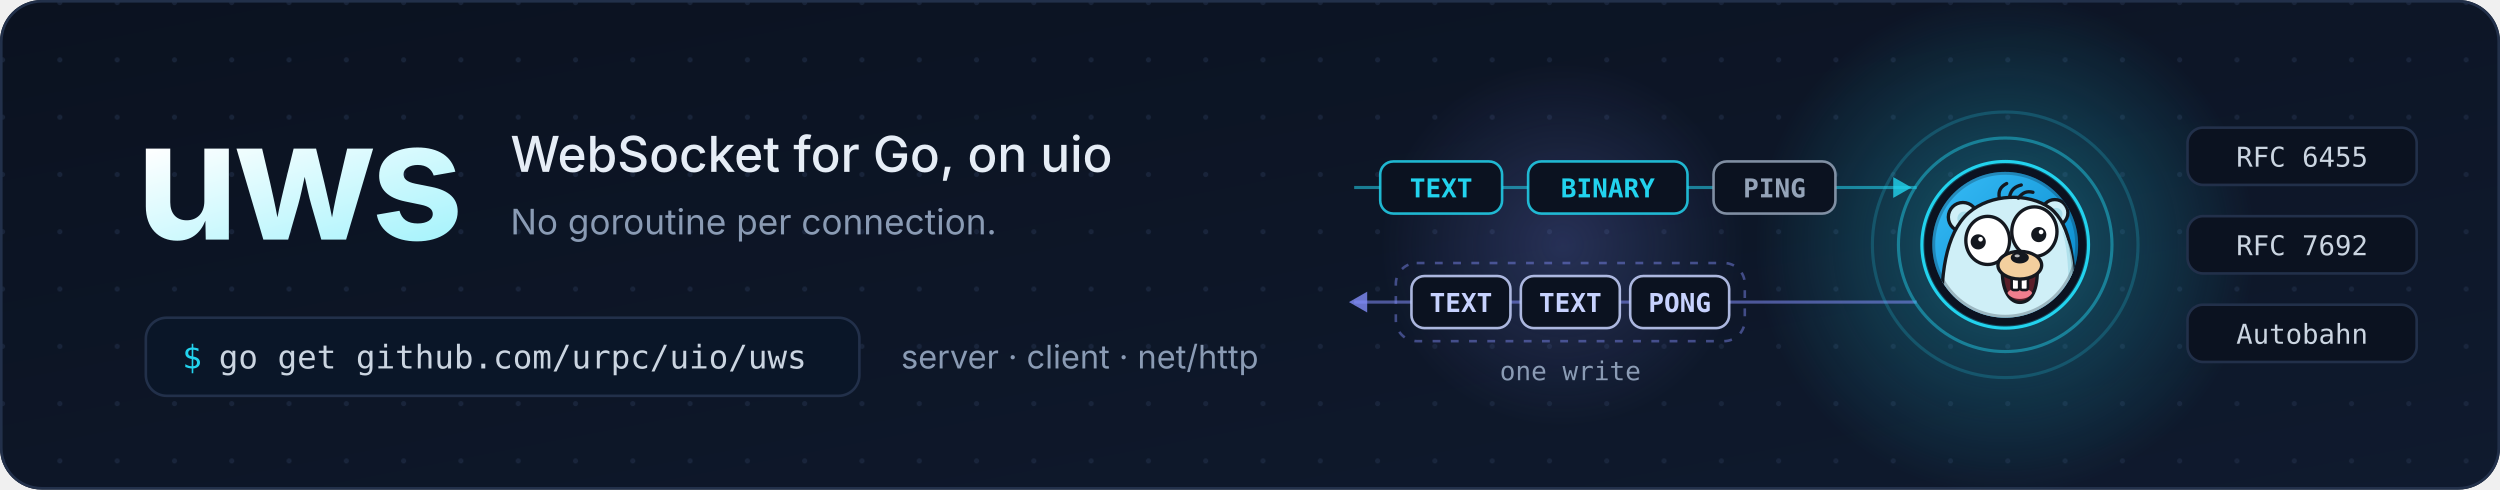
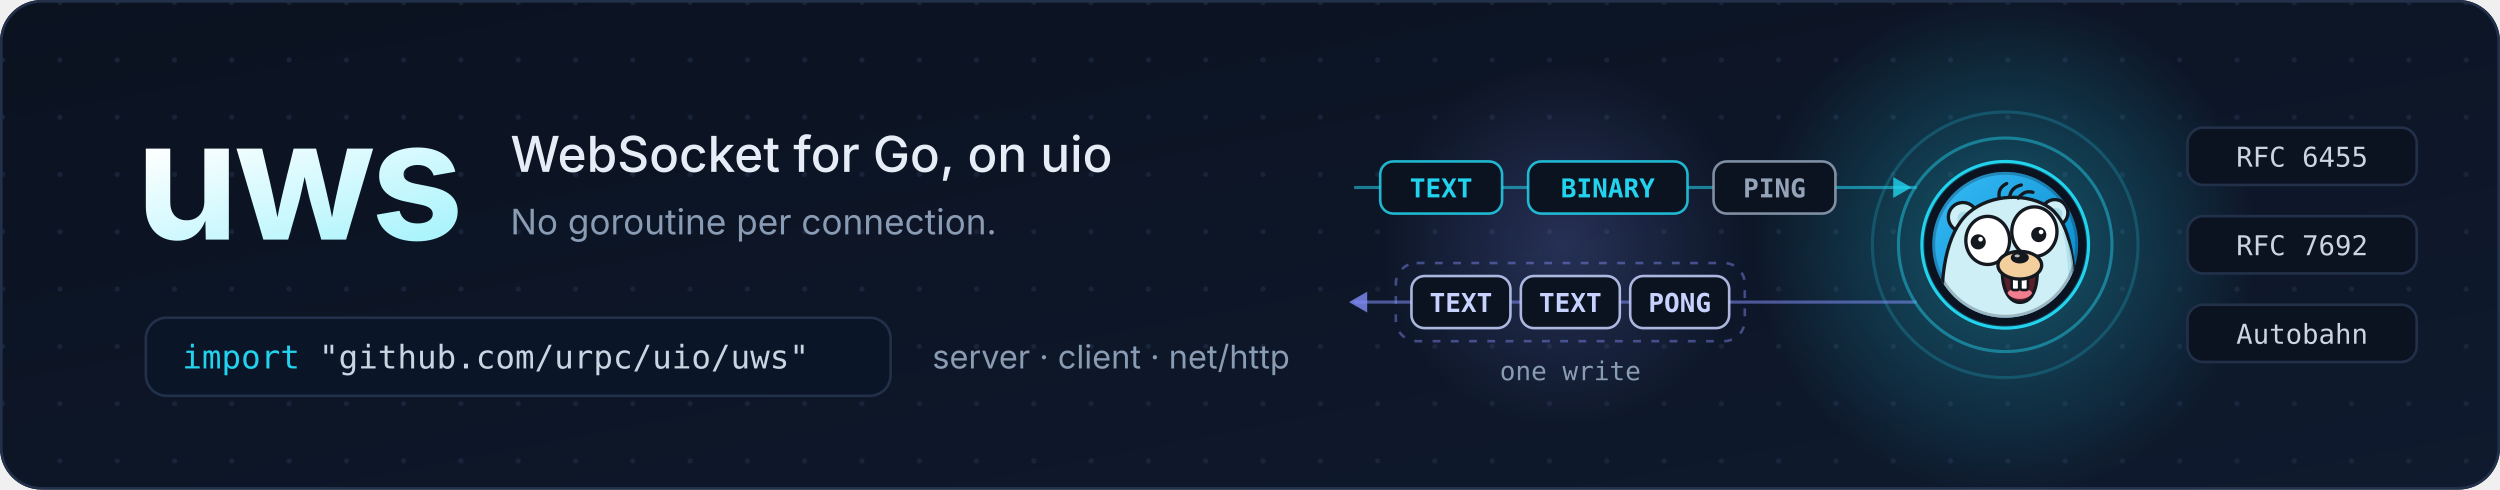
<svg xmlns="http://www.w3.org/2000/svg" width="960" height="188" viewBox="0 0 960 188">
  <defs>
    <linearGradient id="bg" x1="0" y1="0" x2="1" y2="1">
      <stop offset="0" stop-color="#0B1220" />
      <stop offset="1" stop-color="#0F1A2E" />
    </linearGradient>
    <radialGradient id="glow" cx="0.5" cy="0.5" r="0.5">
      <stop offset="0" stop-color="#22D3EE" stop-opacity="0.35" />
      <stop offset="1" stop-color="#22D3EE" stop-opacity="0" />
    </radialGradient>
    <radialGradient id="glow2" cx="0.5" cy="0.5" r="0.5">
      <stop offset="0" stop-color="#818CF8" stop-opacity="0.22" />
      <stop offset="1" stop-color="#818CF8" stop-opacity="0" />
    </radialGradient>
    <linearGradient id="beam" x1="0" y1="0" x2="1" y2="0">
      <stop offset="0" stop-color="#22D3EE" stop-opacity="0" />
      <stop offset="0.5" stop-color="#22D3EE" stop-opacity="0.9" />
      <stop offset="1" stop-color="#22D3EE" stop-opacity="0" />
    </linearGradient>
    <linearGradient id="word" x1="0" y1="0" x2="1" y2="1">
      <stop offset="0" stop-color="#FFFFFF" />
      <stop offset="1" stop-color="#A5F3FC" />
    </linearGradient>
    <pattern id="dots" width="22" height="22" patternUnits="userSpaceOnUse">
      <circle cx="1" cy="1" r="1" fill="#22304A" />
    </pattern>
  </defs>
  <rect width="960" height="188" rx="16" fill="url(#bg)" />
  <rect width="960" height="188" rx="16" fill="url(#dots)" opacity="0.55" />
  <rect x="0.5" y="0.5" width="959" height="187" rx="15.5" fill="none" stroke="#22304A" />
  <circle cx="770" cy="94.0" r="96" fill="url(#glow)" />
  <circle cx="600" cy="94.0" r="70" fill="url(#glow2)" />
  <line x1="520" y1="72.0" x2="736" y2="72.0" stroke="#22D3EE" stroke-width="1.2" opacity="0.55" />
  <path d="M734,72.0 l-7,-4 v8 z" fill="#22D3EE" opacity="0.8" />
  <rect x="530.0" y="62.0" width="46.8" height="20" rx="5" fill="#0B1220" stroke="#22D3EE" stroke-opacity="0.85" />
  <text x="553.4" y="75.8" font-family="'JetBrains Mono', ui-monospace, SFMono-Regular, Menlo, Consolas, monospace" font-size="10" fill="#22D3EE" text-anchor="middle" font-weight="600">TEXT</text>
  <rect x="586.8" y="62.0" width="61.2" height="20" rx="5" fill="#0B1220" stroke="#22D3EE" stroke-opacity="0.85" />
  <text x="617.4" y="75.8" font-family="'JetBrains Mono', ui-monospace, SFMono-Regular, Menlo, Consolas, monospace" font-size="10" fill="#22D3EE" text-anchor="middle" font-weight="600">BINARY</text>
  <rect x="658.0" y="62.0" width="46.8" height="20" rx="5" fill="#0B1220" stroke="#94A3B8" stroke-opacity="0.85" />
  <text x="681.4" y="75.8" font-family="'JetBrains Mono', ui-monospace, SFMono-Regular, Menlo, Consolas, monospace" font-size="10" fill="#94A3B8" text-anchor="middle" font-weight="600">PING</text>
  <line x1="736" y1="116.0" x2="520" y2="116.0" stroke="#818CF8" stroke-width="1.2" opacity="0.55" />
  <path d="M518,116.0 l7,-4 v8 z" fill="#818CF8" opacity="0.8" />
  <rect x="536" y="101.0" width="134" height="30" rx="8" fill="none" stroke="#818CF8" stroke-opacity="0.45" stroke-dasharray="3 4" />
  <rect x="542.0" y="106.0" width="38.0" height="20" rx="5" fill="#0B1220" stroke="#C7D2FE" stroke-opacity="0.85" />
  <text x="561.0" y="119.8" font-family="'JetBrains Mono', ui-monospace, SFMono-Regular, Menlo, Consolas, monospace" font-size="10" fill="#C7D2FE" text-anchor="middle" font-weight="600">TEXT</text>
  <rect x="584.0" y="106.0" width="38.0" height="20" rx="5" fill="#0B1220" stroke="#C7D2FE" stroke-opacity="0.85" />
  <text x="603.0" y="119.8" font-family="'JetBrains Mono', ui-monospace, SFMono-Regular, Menlo, Consolas, monospace" font-size="10" fill="#C7D2FE" text-anchor="middle" font-weight="600">TEXT</text>
  <rect x="626.0" y="106.0" width="38.0" height="20" rx="5" fill="#0B1220" stroke="#C7D2FE" stroke-opacity="0.85" />
  <text x="645.0" y="119.8" font-family="'JetBrains Mono', ui-monospace, SFMono-Regular, Menlo, Consolas, monospace" font-size="10" fill="#C7D2FE" text-anchor="middle" font-weight="600">PONG</text>
  <text x="603.0" y="146.0" font-family="'JetBrains Mono', ui-monospace, SFMono-Regular, Menlo, Consolas, monospace" font-size="10" fill="#8A9BB4" text-anchor="middle" font-weight="400">one write</text>
  <circle cx="770" cy="94.0" r="32" fill="none" stroke="#22D3EE" stroke-width="1.2" opacity="1" />
  <circle cx="770" cy="94.0" r="41" fill="none" stroke="#22D3EE" stroke-width="1.2" opacity="0.45" />
  <circle cx="770" cy="94.0" r="51" fill="none" stroke="#22D3EE" stroke-width="1.2" opacity="0.2" />
  <circle cx="770" cy="94.0" r="31" fill="#0B1220" />
  <defs>
    <clipPath id="uwsclip">
      <circle cx="50" cy="50" r="50" />
    </clipPath>
    <linearGradient id="uwssky" x1="0" y1="0" x2="1" y2="1">
      <stop offset="0" stop-color="#38BDF8" />
      <stop offset="1" stop-color="#0284C7" />
    </linearGradient>
  </defs>
  <g transform="translate(742.00 66.00) scale(0.56)">
    <circle cx="50" cy="50" r="50" fill="url(#uwssky)" />
    <g clip-path="url(#uwsclip)">
      <circle cx="21" cy="31" r="10" fill="#CFEFF7" stroke="#14181F" stroke-width="2.3" />
      <circle cx="22" cy="32" r="4.8" fill="#A9DDEA" />
      <circle cx="84" cy="28" r="9" fill="#CFEFF7" stroke="#14181F" stroke-width="2.3" />
      <circle cx="85" cy="29" r="4.3" fill="#A9DDEA" />
      <path d="M7,104 C5,72 9,42 25,28 C40,15 66,14 81,25 C95,36 99,62 97,104 Z" fill="#CFEFF7" stroke="#14181F" stroke-width="2.3" stroke-linejoin="round" />
      <path d="M89,40 C94,56 94,80 93,104 L97,104 C99,72 97,52 89,40 Z" fill="#A9DDEA" opacity="0.8" />
      <path d="M46,18 C45,13 47,10 51,8" fill="none" stroke="#14181F" stroke-width="2.3" stroke-linecap="round" />
      <path d="M53,17 C54,12 57,10 61,9" fill="none" stroke="#14181F" stroke-width="2.3" stroke-linecap="round" />
      <path d="M59,18 C62,14 65,13 69,14" fill="none" stroke="#14181F" stroke-width="2.3" stroke-linecap="round" />
      <ellipse cx="38" cy="47" rx="15" ry="16.5" fill="#fff" stroke="#14181F" stroke-width="2.3" />
      <circle cx="31.5" cy="48" r="5.2" fill="#14181F" />
      <circle cx="33.1" cy="46.2" r="1.6" fill="#fff" />
      <ellipse cx="70" cy="41" rx="15.5" ry="17" fill="#fff" stroke="#14181F" stroke-width="2.3" />
      <circle cx="73" cy="43" r="5.2" fill="#14181F" />
      <circle cx="74.6" cy="41.2" r="1.6" fill="#fff" />
      <path d="M48,68 C48,83 54,89.5 60,89.5 C67,89.5 72,83 72,68 Z" fill="#5B1F2A" stroke="#14181F" stroke-width="2.3" stroke-linejoin="round" />
      <path d="M51.5,83 C54,78.5 66,78.5 68.5,83 C66,88.5 54,88.5 51.5,83 Z" fill="#F07E8E" />
      <rect x="54.4" y="66" width="5.2" height="15" rx="1.4" fill="#fff" stroke="#14181F" stroke-width="1.84" />
      <rect x="60.4" y="66" width="5.2" height="15" rx="1.4" fill="#fff" stroke="#14181F" stroke-width="1.84" />
      <ellipse cx="60" cy="64" rx="15" ry="9.5" fill="#F3CF9E" stroke="#14181F" stroke-width="2.3" />
      <ellipse cx="60" cy="58.8" rx="6.2" ry="4" fill="#14181F" />
      <ellipse cx="58.2" cy="57.6" rx="1.8" ry="1" fill="#fff" opacity="0.7" />
    </g>
    <circle cx="50" cy="50" r="49" fill="none" stroke="#0B1220" stroke-opacity="0.25" stroke-width="2" />
  </g>
  <rect x="840" y="49.0" width="88" height="22" rx="6" fill="#0B1220" stroke="#22304A" />
  <text x="884.0" y="64.0" font-family="'JetBrains Mono', ui-monospace, SFMono-Regular, Menlo, Consolas, monospace" font-size="10.5" fill="#CBD5E1" text-anchor="middle" font-weight="400">RFC 6455</text>
  <rect x="840" y="83.0" width="88" height="22" rx="6" fill="#0B1220" stroke="#22304A" />
  <text x="884.0" y="98.0" font-family="'JetBrains Mono', ui-monospace, SFMono-Regular, Menlo, Consolas, monospace" font-size="10.5" fill="#CBD5E1" text-anchor="middle" font-weight="400">RFC 7692</text>
  <rect x="840" y="117.0" width="88" height="22" rx="6" fill="#0B1220" stroke="#22304A" />
  <text x="884.0" y="132.0" font-family="'JetBrains Mono', ui-monospace, SFMono-Regular, Menlo, Consolas, monospace" font-size="10.5" fill="#CBD5E1" text-anchor="middle" font-weight="400">Autobahn</text>
  <text x="52.0" y="92.0" font-family="Inter, -apple-system, BlinkMacSystemFont, 'Segoe UI', Helvetica, Arial, sans-serif" font-size="64" fill="url(#word)" text-anchor="start" font-weight="700" letter-spacing="-2">uws</text>
  <text x="196.0" y="66.0" font-family="Inter, -apple-system, BlinkMacSystemFont, 'Segoe UI', Helvetica, Arial, sans-serif" font-size="19" fill="#E6EDF6" text-anchor="start" font-weight="500">WebSocket for Go, on uio</text>
  <text x="196.0" y="90.0" font-family="Inter, -apple-system, BlinkMacSystemFont, 'Segoe UI', Helvetica, Arial, sans-serif" font-size="13.5" fill="#8A9BB4" text-anchor="start" font-weight="400">No goroutine per connection.</text>
-   <rect x="56" y="122" width="274" height="30" rx="8" fill="#0A1628" stroke="#22304A" />
-   <text x="70.0" y="141.5" font-family="'JetBrains Mono', ui-monospace, SFMono-Regular, Menlo, Consolas, monospace" font-size="12.5" fill="#22D3EE" text-anchor="start" font-weight="400">$</text>
-   <text x="84.0" y="141.5" font-family="'JetBrains Mono', ui-monospace, SFMono-Regular, Menlo, Consolas, monospace" font-size="12.5" fill="#CBD5E1" text-anchor="start" font-weight="400">go get github.com/urpc/uio/uws</text>
-   <text x="346.0" y="141.5" font-family="Inter, -apple-system, BlinkMacSystemFont, 'Segoe UI', Helvetica, Arial, sans-serif" font-size="12.5" fill="#8A9BB4" text-anchor="start" font-weight="400">server · client · net/http</text>
+   <rect x="56" y="122" width="286" height="30" rx="8" fill="#0A1628" stroke="#22304A" />
+   <text x="70.0" y="141.5" font-family="'JetBrains Mono', ui-monospace, SFMono-Regular, Menlo, Consolas, monospace" font-size="12.5" fill="#22D3EE" text-anchor="start" font-weight="400">import</text>
+   <text x="122.5" y="141.5" font-family="'JetBrains Mono', ui-monospace, SFMono-Regular, Menlo, Consolas, monospace" font-size="12.5" fill="#CBD5E1" text-anchor="start" font-weight="400">"github.com/urpc/uio/uws"</text>
+   <text x="358.0" y="141.5" font-family="Inter, -apple-system, BlinkMacSystemFont, 'Segoe UI', Helvetica, Arial, sans-serif" font-size="12.5" fill="#8A9BB4" text-anchor="start" font-weight="400">server · client · net/http</text>
</svg>
